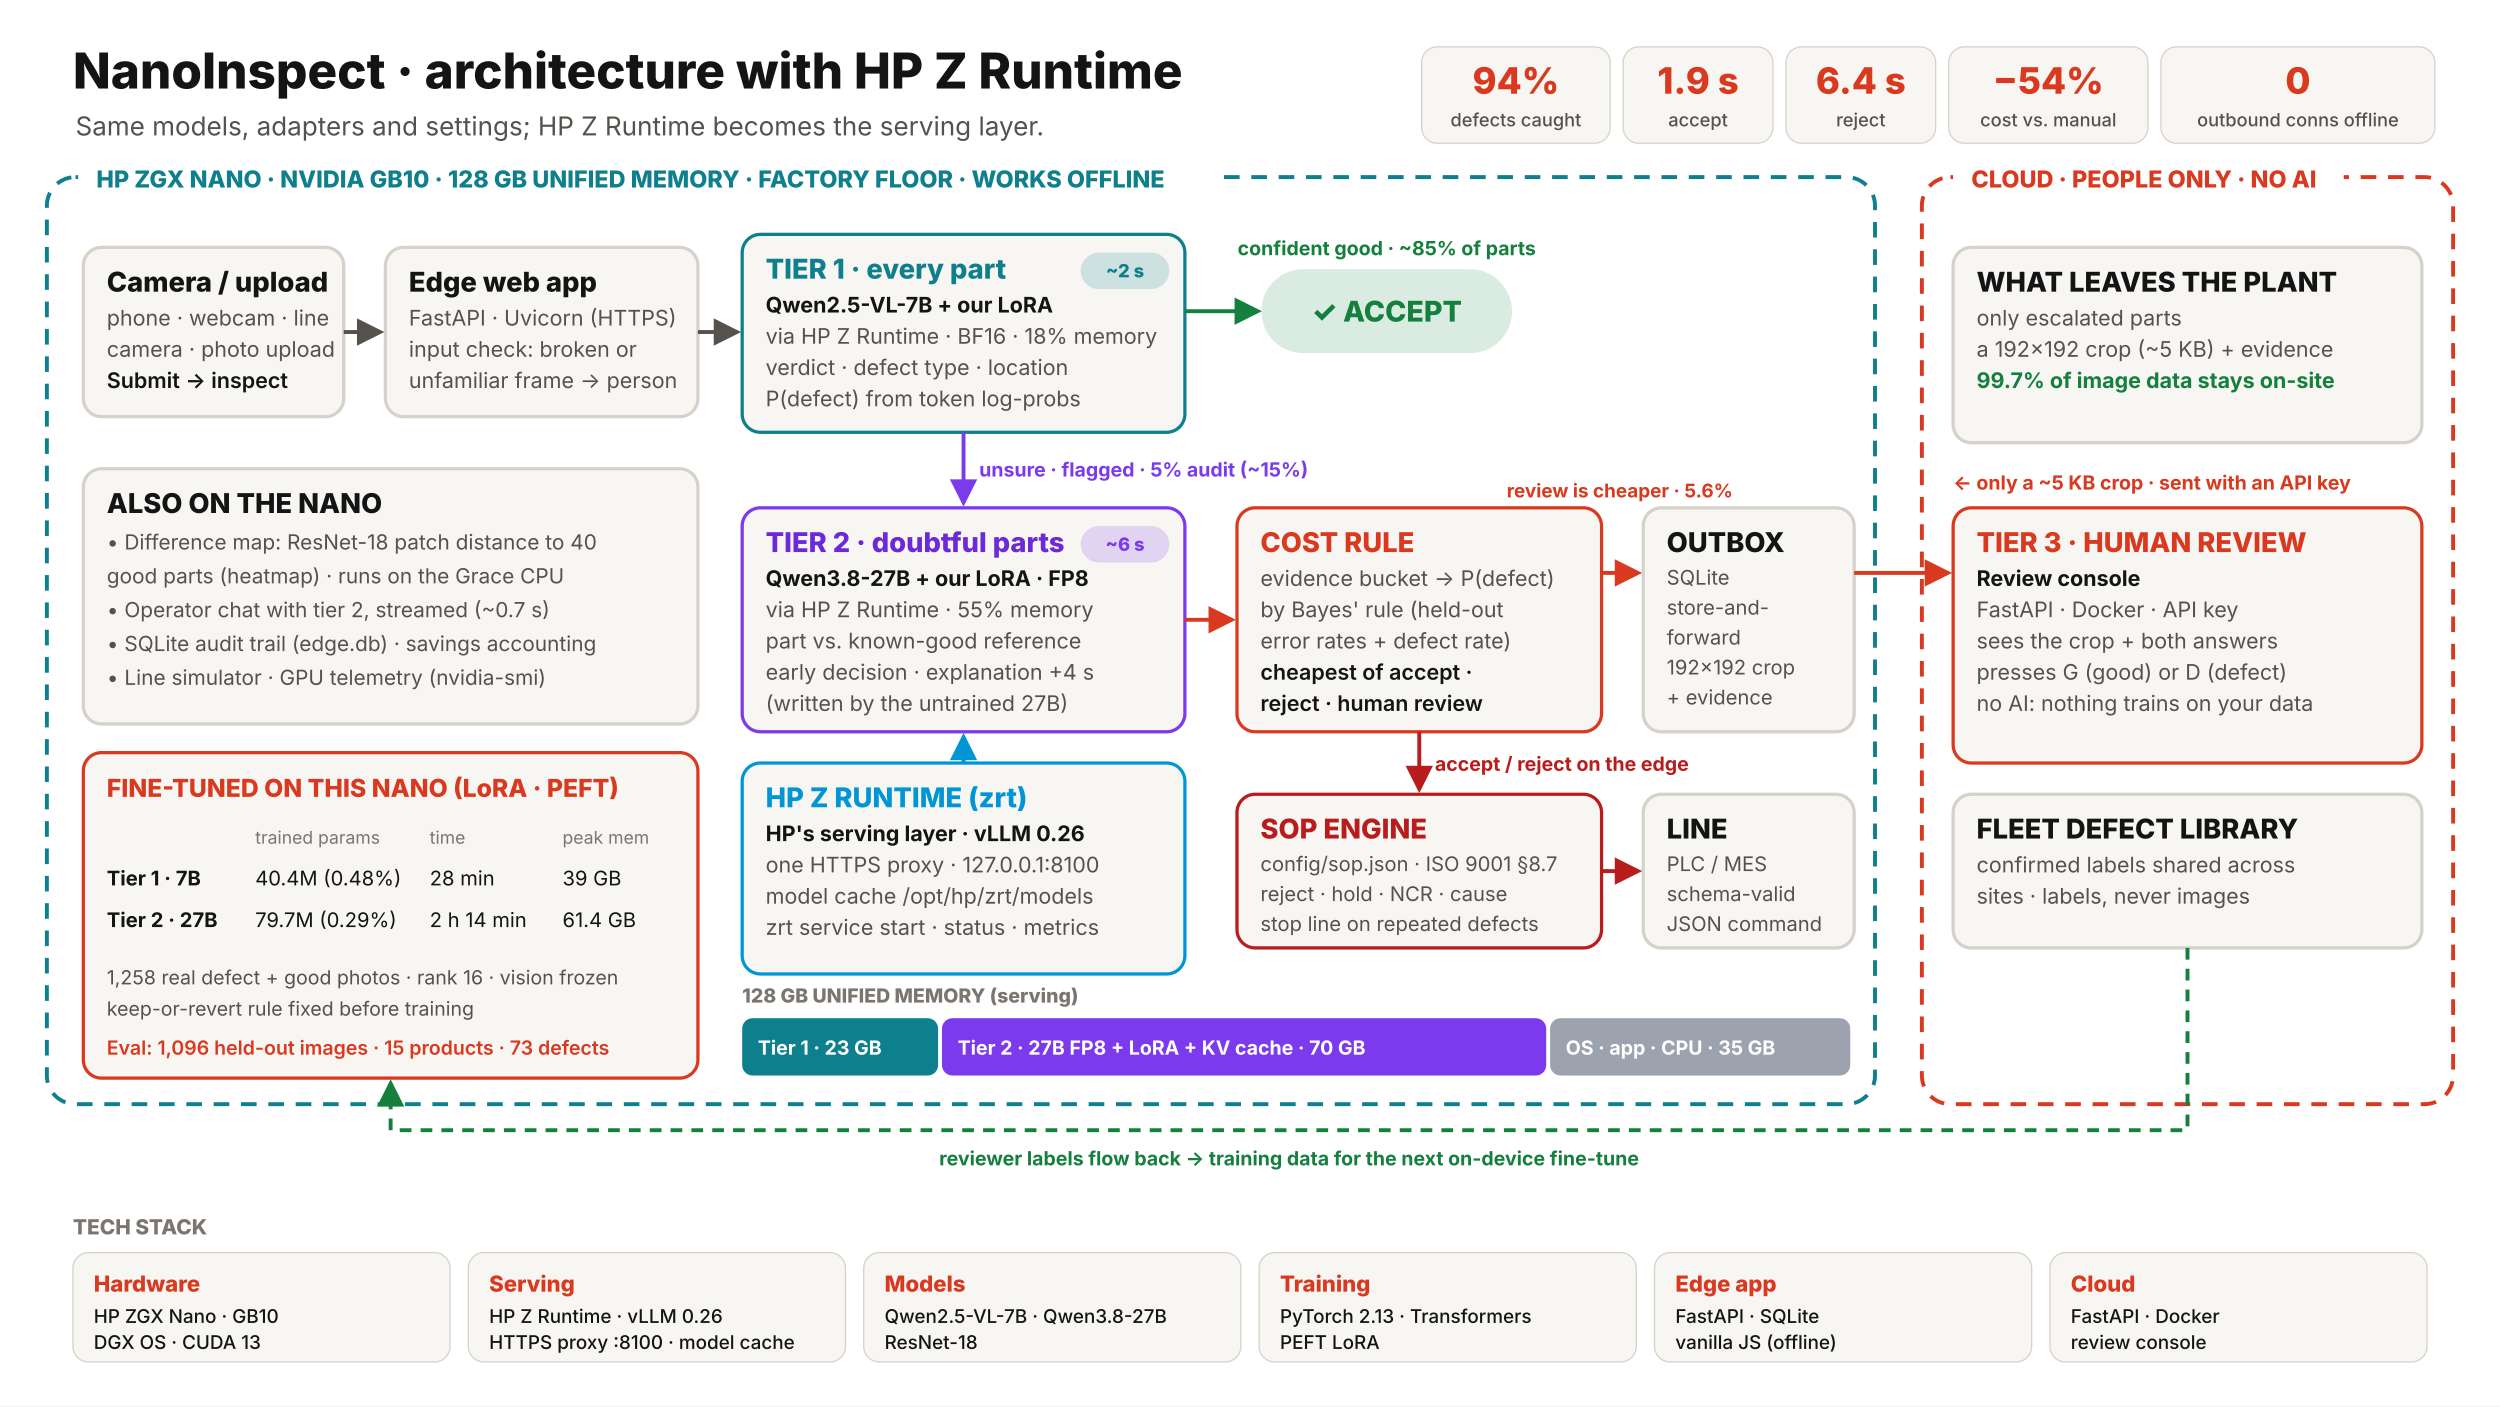
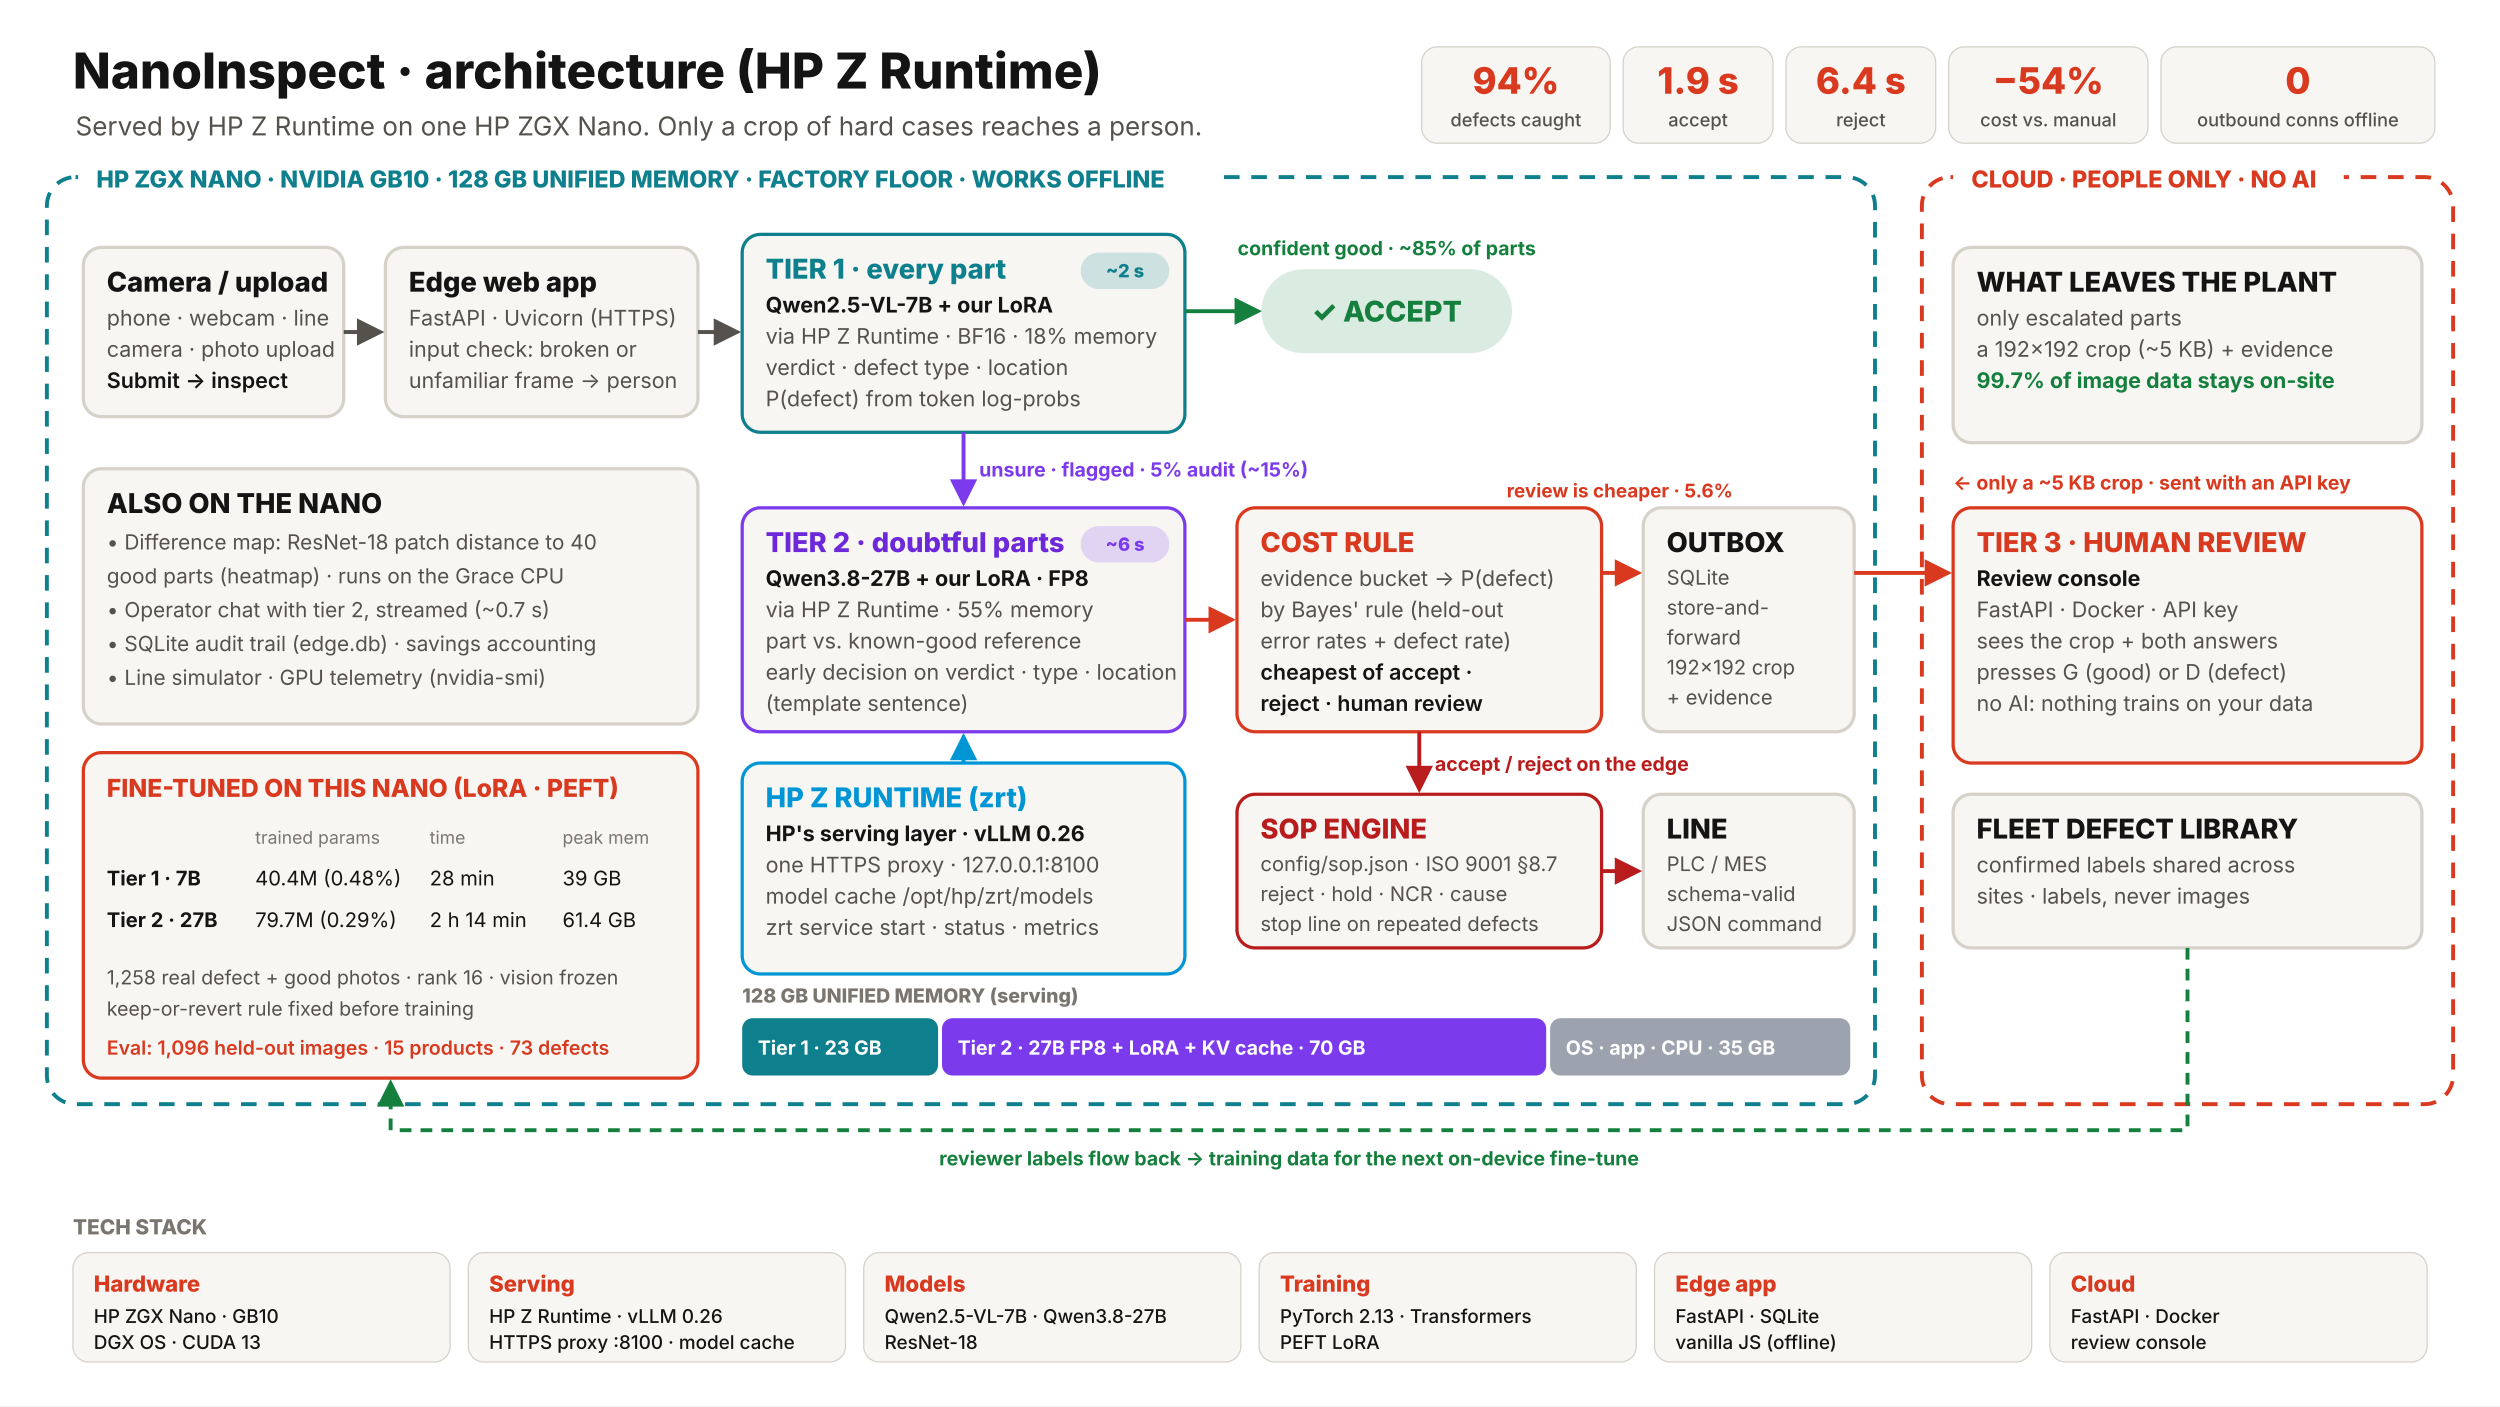
<svg xmlns="http://www.w3.org/2000/svg" viewBox="0 0 1920 1080" width="1920" height="1080">
  <defs>
+     <marker id="m55524d" viewBox="0 0 10 10" refX="8.5" refY="5" markerWidth="7" markerHeight="7" orient="auto-start-reverse">
+       <path d="M0,0 L10,5 L0,10 z" fill="#55524d" />
+     </marker>
+     <marker id="m141414" viewBox="0 0 10 10" refX="8.5" refY="5" markerWidth="7" markerHeight="7" orient="auto-start-reverse">
+       <path d="M0,0 L10,5 L0,10 z" fill="#141414" />
+     </marker>
+     <marker id="mb91c1c" viewBox="0 0 10 10" refX="8.5" refY="5" markerWidth="7" markerHeight="7" orient="auto-start-reverse">
+       <path d="M0,0 L10,5 L0,10 z" fill="#b91c1c" />
+     </marker>
+     <marker id="m7c3aed" viewBox="0 0 10 10" refX="8.5" refY="5" markerWidth="7" markerHeight="7" orient="auto-start-reverse">
+       <path d="M0,0 L10,5 L0,10 z" fill="#7c3aed" />
+     </marker>
    <marker id="m15803d" viewBox="0 0 10 10" refX="8.5" refY="5" markerWidth="7" markerHeight="7" orient="auto-start-reverse">
      <path d="M0,0 L10,5 L0,10 z" fill="#15803d" />
    </marker>
+     <marker id="m0e7f8c" viewBox="0 0 10 10" refX="8.5" refY="5" markerWidth="7" markerHeight="7" orient="auto-start-reverse">
+       <path d="M0,0 L10,5 L0,10 z" fill="#0e7f8c" />
+     </marker>
+     <marker id="md9391f" viewBox="0 0 10 10" refX="8.5" refY="5" markerWidth="7" markerHeight="7" orient="auto-start-reverse">
+       <path d="M0,0 L10,5 L0,10 z" fill="#d9391f" />
+     </marker>
    <marker id="m0096d6" viewBox="0 0 10 10" refX="8.5" refY="5" markerWidth="7" markerHeight="7" orient="auto-start-reverse">
      <path d="M0,0 L10,5 L0,10 z" fill="#0096d6" />
    </marker>
-     <marker id="m7c3aed" viewBox="0 0 10 10" refX="8.5" refY="5" markerWidth="7" markerHeight="7" orient="auto-start-reverse">
-       <path d="M0,0 L10,5 L0,10 z" fill="#7c3aed" />
-     </marker>
-     <marker id="mb91c1c" viewBox="0 0 10 10" refX="8.5" refY="5" markerWidth="7" markerHeight="7" orient="auto-start-reverse">
-       <path d="M0,0 L10,5 L0,10 z" fill="#b91c1c" />
-     </marker>
-     <marker id="md9391f" viewBox="0 0 10 10" refX="8.5" refY="5" markerWidth="7" markerHeight="7" orient="auto-start-reverse">
-       <path d="M0,0 L10,5 L0,10 z" fill="#d9391f" />
-     </marker>
-     <marker id="m55524d" viewBox="0 0 10 10" refX="8.5" refY="5" markerWidth="7" markerHeight="7" orient="auto-start-reverse">
-       <path d="M0,0 L10,5 L0,10 z" fill="#55524d" />
-     </marker>
-     <marker id="m141414" viewBox="0 0 10 10" refX="8.5" refY="5" markerWidth="7" markerHeight="7" orient="auto-start-reverse">
-       <path d="M0,0 L10,5 L0,10 z" fill="#141414" />
-     </marker>
-     <marker id="m0e7f8c" viewBox="0 0 10 10" refX="8.5" refY="5" markerWidth="7" markerHeight="7" orient="auto-start-reverse">
-       <path d="M0,0 L10,5 L0,10 z" fill="#0e7f8c" />
-     </marker>
  </defs>
  <rect width="1920" height="1080" fill="#ffffff" />
-   <text x="56" y="68" font-size="38" font-weight="800" fill="#141414" text-anchor="start" font-family="Inter,Segoe UI,Helvetica,Arial,sans-serif">NanoInspect · architecture with HP Z Runtime</text>
-   <text x="58" y="104" font-size="20" font-weight="400" fill="#55524d" text-anchor="start" font-family="Inter,Segoe UI,Helvetica,Arial,sans-serif">Same models, adapters and settings; HP Z Runtime becomes the serving layer.</text>
+   <text x="56" y="68" font-size="38" font-weight="800" fill="#141414" text-anchor="start" font-family="Inter,Segoe UI,Helvetica,Arial,sans-serif">NanoInspect · architecture (HP Z Runtime)</text>
+   <text x="58" y="104" font-size="20" font-weight="400" fill="#55524d" text-anchor="start" font-family="Inter,Segoe UI,Helvetica,Arial,sans-serif">Served by HP Z Runtime on one HP ZGX Nano. Only a crop of hard cases reaches a person.</text>
  <rect x="1659.6" y="36" width="210.4" height="74" rx="12" fill="#f7f6f3" stroke="#d6d2ca" />
  <text x="1764.8" y="72" font-size="28" font-weight="800" fill="#d9391f" text-anchor="middle" font-family="Inter,Segoe UI,Helvetica,Arial,sans-serif">0</text>
  <text x="1764.8" y="97" font-size="14" font-weight="500" fill="#55524d" text-anchor="middle" font-family="Inter,Segoe UI,Helvetica,Arial,sans-serif">outbound conns offline</text>
  <rect x="1496.6" y="36" width="153.0" height="74" rx="12" fill="#f7f6f3" stroke="#d6d2ca" />
  <text x="1573.1" y="72" font-size="28" font-weight="800" fill="#d9391f" text-anchor="middle" font-family="Inter,Segoe UI,Helvetica,Arial,sans-serif">−54%</text>
  <text x="1573.1" y="97" font-size="14" font-weight="500" fill="#55524d" text-anchor="middle" font-family="Inter,Segoe UI,Helvetica,Arial,sans-serif">cost vs. manual</text>
  <rect x="1371.6" y="36" width="115" height="74" rx="12" fill="#f7f6f3" stroke="#d6d2ca" />
  <text x="1429.1" y="72" font-size="28" font-weight="800" fill="#d9391f" text-anchor="middle" font-family="Inter,Segoe UI,Helvetica,Arial,sans-serif">6.4 s</text>
  <text x="1429.1" y="97" font-size="14" font-weight="500" fill="#55524d" text-anchor="middle" font-family="Inter,Segoe UI,Helvetica,Arial,sans-serif">reject</text>
  <rect x="1246.6" y="36" width="115" height="74" rx="12" fill="#f7f6f3" stroke="#d6d2ca" />
  <text x="1304.1" y="72" font-size="28" font-weight="800" fill="#d9391f" text-anchor="middle" font-family="Inter,Segoe UI,Helvetica,Arial,sans-serif">1.9 s</text>
  <text x="1304.1" y="97" font-size="14" font-weight="500" fill="#55524d" text-anchor="middle" font-family="Inter,Segoe UI,Helvetica,Arial,sans-serif">accept</text>
  <rect x="1091.8" y="36" width="144.8" height="74" rx="12" fill="#f7f6f3" stroke="#d6d2ca" />
  <text x="1164.2" y="72" font-size="28" font-weight="800" fill="#d9391f" text-anchor="middle" font-family="Inter,Segoe UI,Helvetica,Arial,sans-serif">94%</text>
  <text x="1164.2" y="97" font-size="14" font-weight="500" fill="#55524d" text-anchor="middle" font-family="Inter,Segoe UI,Helvetica,Arial,sans-serif">defects caught</text>
  <rect x="36" y="136" width="1404" height="712" rx="22" fill="none" stroke="#0e7f8c" stroke-width="3" stroke-dasharray="12 9" />
  <rect x="60" y="122" width="880" height="30" fill="#ffffff" />
  <text x="74" y="144" font-size="18" font-weight="800" fill="#0e7f8c" text-anchor="start" font-family="Inter,Segoe UI,Helvetica,Arial,sans-serif">HP ZGX NANO · NVIDIA GB10 · 128 GB UNIFIED MEMORY · FACTORY FLOOR · WORKS OFFLINE</text>
  <rect x="1476" y="136" width="408" height="712" rx="22" fill="none" stroke="#d9391f" stroke-width="3" stroke-dasharray="12 9" />
  <rect x="1500" y="122" width="300" height="30" fill="#ffffff" />
  <text x="1514" y="144" font-size="18" font-weight="800" fill="#d9391f" text-anchor="start" font-family="Inter,Segoe UI,Helvetica,Arial,sans-serif">CLOUD · PEOPLE ONLY · NO AI</text>
  <rect x="64" y="190" width="200" height="130" rx="14" fill="#f7f6f3" stroke="#d6d2ca" stroke-width="2.5" />
  <text x="82" y="224" font-size="21" font-weight="800" fill="#141414" text-anchor="start" font-family="Inter,Segoe UI,Helvetica,Arial,sans-serif">Camera / upload</text>
  <text x="82" y="250" font-size="16.5" font-weight="400" fill="#55524d" text-anchor="start" font-family="Inter,Segoe UI,Helvetica,Arial,sans-serif">phone · webcam · line</text>
  <text x="82" y="274" font-size="16.5" font-weight="400" fill="#55524d" text-anchor="start" font-family="Inter,Segoe UI,Helvetica,Arial,sans-serif">camera · photo upload</text>
  <text x="82" y="298" font-size="16.5" font-weight="600" fill="#141414" text-anchor="start" font-family="Inter,Segoe UI,Helvetica,Arial,sans-serif">Submit → inspect</text>
  <rect x="296" y="190" width="240" height="130" rx="14" fill="#f7f6f3" stroke="#d6d2ca" stroke-width="2.5" />
  <text x="314" y="224" font-size="21" font-weight="800" fill="#141414" text-anchor="start" font-family="Inter,Segoe UI,Helvetica,Arial,sans-serif">Edge web app</text>
  <text x="314" y="250" font-size="16.5" font-weight="400" fill="#55524d" text-anchor="start" font-family="Inter,Segoe UI,Helvetica,Arial,sans-serif">FastAPI · Uvicorn (HTTPS)</text>
  <text x="314" y="274" font-size="16.5" font-weight="400" fill="#55524d" text-anchor="start" font-family="Inter,Segoe UI,Helvetica,Arial,sans-serif">input check: broken or</text>
  <text x="314" y="298" font-size="16.5" font-weight="400" fill="#55524d" text-anchor="start" font-family="Inter,Segoe UI,Helvetica,Arial,sans-serif">unfamiliar frame → person</text>
  <rect x="570" y="180" width="340" height="152" rx="14" fill="#f7f6f3" stroke="#0e7f8c" stroke-width="2.5" />
  <text x="588" y="214" font-size="21" font-weight="800" fill="#0e7f8c" text-anchor="start" font-family="Inter,Segoe UI,Helvetica,Arial,sans-serif">TIER 1 · every part</text>
  <text x="588" y="240" font-size="16.5" font-weight="700" fill="#141414" text-anchor="start" font-family="Inter,Segoe UI,Helvetica,Arial,sans-serif">Qwen2.5-VL-7B + our LoRA</text>
  <text x="588" y="264" font-size="16.5" font-weight="400" fill="#55524d" text-anchor="start" font-family="Inter,Segoe UI,Helvetica,Arial,sans-serif">via HP Z Runtime · BF16 · 18% memory</text>
  <text x="588" y="288" font-size="16.5" font-weight="400" fill="#55524d" text-anchor="start" font-family="Inter,Segoe UI,Helvetica,Arial,sans-serif">verdict · defect type · location</text>
  <text x="588" y="312" font-size="16.5" font-weight="400" fill="#55524d" text-anchor="start" font-family="Inter,Segoe UI,Helvetica,Arial,sans-serif">P(defect) from token log-probs</text>
  <rect x="830" y="194" width="68" height="28" rx="14" fill="#0e7f8c" opacity="0.18" />
  <text x="864.0" y="213" font-size="14" font-weight="800" fill="#0e7f8c" text-anchor="middle" font-family="Inter,Segoe UI,Helvetica,Arial,sans-serif">~2 s</text>
  <rect x="970" y="208" width="190" height="62" rx="31" fill="#15803d" opacity="0.16" stroke="#15803d" stroke-width="2.5" />
  <text x="1065" y="247" font-size="22" font-weight="800" fill="#15803d" text-anchor="middle" font-family="Inter,Segoe UI,Helvetica,Arial,sans-serif">✓ ACCEPT</text>
  <path d="M264,255 L292,255" fill="none" stroke="#55524d" stroke-width="3" marker-end="url(#m55524d)" />
  <path d="M536,255 L566,255" fill="none" stroke="#55524d" stroke-width="3" marker-end="url(#m55524d)" />
  <path d="M910,239 L966,239" fill="none" stroke="#15803d" stroke-width="3" marker-end="url(#m15803d)" />
  <text x="1065" y="196" font-size="15" font-weight="700" fill="#15803d" text-anchor="middle" font-family="Inter,Segoe UI,Helvetica,Arial,sans-serif">confident good · ~85% of parts</text>
  <path d="M740,332 L740,386" fill="none" stroke="#7c3aed" stroke-width="3" marker-end="url(#m7c3aed)" />
  <text x="752" y="366" font-size="15" font-weight="700" fill="#7c3aed" text-anchor="start" font-family="Inter,Segoe UI,Helvetica,Arial,sans-serif">unsure · flagged · 5% audit (~15%)</text>
  <rect x="570" y="390" width="340" height="172" rx="14" fill="#f7f6f3" stroke="#7c3aed" stroke-width="2.5" />
  <text x="588" y="424" font-size="21" font-weight="800" fill="#6d28d9" text-anchor="start" font-family="Inter,Segoe UI,Helvetica,Arial,sans-serif">TIER 2 · doubtful parts</text>
  <text x="588" y="450" font-size="16.5" font-weight="700" fill="#141414" text-anchor="start" font-family="Inter,Segoe UI,Helvetica,Arial,sans-serif">Qwen3.8-27B + our LoRA · FP8</text>
  <text x="588" y="474" font-size="16.5" font-weight="400" fill="#55524d" text-anchor="start" font-family="Inter,Segoe UI,Helvetica,Arial,sans-serif">via HP Z Runtime · 55% memory</text>
  <text x="588" y="498" font-size="16.5" font-weight="400" fill="#55524d" text-anchor="start" font-family="Inter,Segoe UI,Helvetica,Arial,sans-serif">part vs. known-good reference</text>
-   <text x="588" y="522" font-size="16.5" font-weight="400" fill="#55524d" text-anchor="start" font-family="Inter,Segoe UI,Helvetica,Arial,sans-serif">early decision · explanation +4 s</text>
-   <text x="588" y="546" font-size="16.5" font-weight="400" fill="#55524d" text-anchor="start" font-family="Inter,Segoe UI,Helvetica,Arial,sans-serif">(written by the untrained 27B)</text>
+   <text x="588" y="522" font-size="16.5" font-weight="400" fill="#55524d" text-anchor="start" font-family="Inter,Segoe UI,Helvetica,Arial,sans-serif">early decision on verdict · type · location</text>
+   <text x="588" y="546" font-size="16.5" font-weight="400" fill="#55524d" text-anchor="start" font-family="Inter,Segoe UI,Helvetica,Arial,sans-serif">(template sentence)</text>
  <rect x="830" y="404" width="68" height="28" rx="14" fill="#7c3aed" opacity="0.18" />
  <text x="864.0" y="423" font-size="14" font-weight="800" fill="#7c3aed" text-anchor="middle" font-family="Inter,Segoe UI,Helvetica,Arial,sans-serif">~6 s</text>
  <rect x="950" y="390" width="280" height="172" rx="14" fill="#f7f6f3" stroke="#d9391f" stroke-width="2.5" />
  <text x="968" y="424" font-size="21" font-weight="800" fill="#d9391f" text-anchor="start" font-family="Inter,Segoe UI,Helvetica,Arial,sans-serif">COST RULE</text>
  <text x="968" y="450" font-size="16.5" font-weight="400" fill="#55524d" text-anchor="start" font-family="Inter,Segoe UI,Helvetica,Arial,sans-serif">evidence bucket → P(defect)</text>
  <text x="968" y="474" font-size="16.5" font-weight="400" fill="#55524d" text-anchor="start" font-family="Inter,Segoe UI,Helvetica,Arial,sans-serif">by Bayes' rule (held-out</text>
  <text x="968" y="498" font-size="16.5" font-weight="400" fill="#55524d" text-anchor="start" font-family="Inter,Segoe UI,Helvetica,Arial,sans-serif">error rates + defect rate)</text>
  <text x="968" y="522" font-size="16.5" font-weight="600" fill="#141414" text-anchor="start" font-family="Inter,Segoe UI,Helvetica,Arial,sans-serif">cheapest of accept ·</text>
  <text x="968" y="546" font-size="16.5" font-weight="600" fill="#141414" text-anchor="start" font-family="Inter,Segoe UI,Helvetica,Arial,sans-serif">reject · human review</text>
  <path d="M910,476 L946,476" fill="none" stroke="#d9391f" stroke-width="3" marker-end="url(#md9391f)" />
  <rect x="1262" y="390" width="162" height="172" rx="14" fill="#f7f6f3" stroke="#d6d2ca" stroke-width="2.5" />
  <text x="1280" y="424" font-size="21" font-weight="800" fill="#141414" text-anchor="start" font-family="Inter,Segoe UI,Helvetica,Arial,sans-serif">OUTBOX</text>
  <text x="1280" y="449" font-size="15.5" font-weight="400" fill="#55524d" text-anchor="start" font-family="Inter,Segoe UI,Helvetica,Arial,sans-serif">SQLite</text>
  <text x="1280" y="472" font-size="15.5" font-weight="400" fill="#55524d" text-anchor="start" font-family="Inter,Segoe UI,Helvetica,Arial,sans-serif">store-and-</text>
  <text x="1280" y="495" font-size="15.5" font-weight="400" fill="#55524d" text-anchor="start" font-family="Inter,Segoe UI,Helvetica,Arial,sans-serif">forward</text>
  <text x="1280" y="518" font-size="15.5" font-weight="400" fill="#55524d" text-anchor="start" font-family="Inter,Segoe UI,Helvetica,Arial,sans-serif">192×192 crop</text>
  <text x="1280" y="541" font-size="15.5" font-weight="400" fill="#55524d" text-anchor="start" font-family="Inter,Segoe UI,Helvetica,Arial,sans-serif">+ evidence</text>
  <path d="M1230,440 L1258,440" fill="none" stroke="#d9391f" stroke-width="3" marker-end="url(#md9391f)" />
  <text x="1244" y="382" font-size="14.5" font-weight="700" fill="#d9391f" text-anchor="middle" font-family="Inter,Segoe UI,Helvetica,Arial,sans-serif">review is cheaper · 5.6%</text>
  <path d="M1090,562 L1090,606" fill="none" stroke="#b91c1c" stroke-width="3" marker-end="url(#mb91c1c)" />
  <text x="1102" y="592" font-size="15" font-weight="700" fill="#b91c1c" text-anchor="start" font-family="Inter,Segoe UI,Helvetica,Arial,sans-serif">accept / reject on the edge</text>
  <rect x="950" y="610" width="280" height="118" rx="14" fill="#f7f6f3" stroke="#b91c1c" stroke-width="2.5" />
  <text x="968" y="644" font-size="21" font-weight="800" fill="#b91c1c" text-anchor="start" font-family="Inter,Segoe UI,Helvetica,Arial,sans-serif">SOP ENGINE</text>
  <text x="968" y="669" font-size="15.5" font-weight="400" fill="#55524d" text-anchor="start" font-family="Inter,Segoe UI,Helvetica,Arial,sans-serif">config/sop.json · ISO 9001 §8.7</text>
  <text x="968" y="692" font-size="15.5" font-weight="400" fill="#55524d" text-anchor="start" font-family="Inter,Segoe UI,Helvetica,Arial,sans-serif">reject · hold · NCR · cause</text>
  <text x="968" y="715" font-size="15.5" font-weight="400" fill="#55524d" text-anchor="start" font-family="Inter,Segoe UI,Helvetica,Arial,sans-serif">stop line on repeated defects</text>
  <rect x="1262" y="610" width="162" height="118" rx="14" fill="#f7f6f3" stroke="#d6d2ca" stroke-width="2.5" />
  <text x="1280" y="644" font-size="21" font-weight="800" fill="#141414" text-anchor="start" font-family="Inter,Segoe UI,Helvetica,Arial,sans-serif">LINE</text>
  <text x="1280" y="669" font-size="15.5" font-weight="400" fill="#55524d" text-anchor="start" font-family="Inter,Segoe UI,Helvetica,Arial,sans-serif">PLC / MES</text>
  <text x="1280" y="692" font-size="15.5" font-weight="400" fill="#55524d" text-anchor="start" font-family="Inter,Segoe UI,Helvetica,Arial,sans-serif">schema-valid</text>
  <text x="1280" y="715" font-size="15.5" font-weight="400" fill="#55524d" text-anchor="start" font-family="Inter,Segoe UI,Helvetica,Arial,sans-serif">JSON command</text>
  <path d="M1230,669 L1258,669" fill="none" stroke="#b91c1c" stroke-width="3" marker-end="url(#mb91c1c)" />
  <rect x="570" y="586" width="340" height="162" rx="14" fill="#f7f6f3" stroke="#0096d6" stroke-width="2.5" />
  <text x="588" y="620" font-size="21" font-weight="800" fill="#0096d6" text-anchor="start" font-family="Inter,Segoe UI,Helvetica,Arial,sans-serif">HP Z RUNTIME (zrt)</text>
  <text x="588" y="646" font-size="16.5" font-weight="700" fill="#141414" text-anchor="start" font-family="Inter,Segoe UI,Helvetica,Arial,sans-serif">HP's serving layer · vLLM 0.26</text>
  <text x="588" y="670" font-size="16.5" font-weight="400" fill="#55524d" text-anchor="start" font-family="Inter,Segoe UI,Helvetica,Arial,sans-serif">one HTTPS proxy · 127.0.0.1:8100</text>
  <text x="588" y="694" font-size="16.5" font-weight="400" fill="#55524d" text-anchor="start" font-family="Inter,Segoe UI,Helvetica,Arial,sans-serif">model cache /opt/hp/zrt/models</text>
  <text x="588" y="718" font-size="16.5" font-weight="400" fill="#55524d" text-anchor="start" font-family="Inter,Segoe UI,Helvetica,Arial,sans-serif">zrt service start · status · metrics</text>
  <path d="M740,586 L740,566" fill="none" stroke="#0096d6" stroke-width="3" marker-end="url(#m0096d6)" />
  <rect x="64" y="360" width="472" height="196" rx="14" fill="#f7f6f3" stroke="#d6d2ca" stroke-width="2.5" />
  <text x="82" y="394" font-size="21" font-weight="800" fill="#141414" text-anchor="start" font-family="Inter,Segoe UI,Helvetica,Arial,sans-serif">ALSO ON THE NANO</text>
  <text x="82" y="422" font-size="16" font-weight="400" fill="#55524d" text-anchor="start" font-family="Inter,Segoe UI,Helvetica,Arial,sans-serif">• Difference map: ResNet-18 patch distance to 40</text>
  <text x="82" y="448" font-size="16" font-weight="400" fill="#55524d" text-anchor="start" font-family="Inter,Segoe UI,Helvetica,Arial,sans-serif">   good parts (heatmap) · runs on the Grace CPU</text>
  <text x="82" y="474" font-size="16" font-weight="400" fill="#55524d" text-anchor="start" font-family="Inter,Segoe UI,Helvetica,Arial,sans-serif">• Operator chat with tier 2, streamed (~0.7 s)</text>
  <text x="82" y="500" font-size="16" font-weight="400" fill="#55524d" text-anchor="start" font-family="Inter,Segoe UI,Helvetica,Arial,sans-serif">• SQLite audit trail (edge.db) · savings accounting</text>
  <text x="82" y="526" font-size="16" font-weight="400" fill="#55524d" text-anchor="start" font-family="Inter,Segoe UI,Helvetica,Arial,sans-serif">• Line simulator · GPU telemetry (nvidia-smi)</text>
  <rect x="64" y="578" width="472" height="250" rx="14" fill="#f7f6f3" stroke="#d9391f" stroke-width="2.5" />
  <text x="82" y="612" font-size="19" font-weight="800" fill="#d9391f" text-anchor="start" font-family="Inter,Segoe UI,Helvetica,Arial,sans-serif">FINE-TUNED ON THIS NANO (LoRA · PEFT)</text>
  <text x="82" y="648" font-size="13.5" font-weight="400" fill="#7a766f" text-anchor="start" font-family="Inter,Segoe UI,Helvetica,Arial,sans-serif" />
  <text x="196" y="648" font-size="13.5" font-weight="400" fill="#7a766f" text-anchor="start" font-family="Inter,Segoe UI,Helvetica,Arial,sans-serif">trained params</text>
  <text x="330" y="648" font-size="13.5" font-weight="400" fill="#7a766f" text-anchor="start" font-family="Inter,Segoe UI,Helvetica,Arial,sans-serif">time</text>
  <text x="432" y="648" font-size="13.5" font-weight="400" fill="#7a766f" text-anchor="start" font-family="Inter,Segoe UI,Helvetica,Arial,sans-serif">peak mem</text>
  <text x="82" y="680" font-size="15.5" font-weight="700" fill="#141414" text-anchor="start" font-family="Inter,Segoe UI,Helvetica,Arial,sans-serif">Tier 1 · 7B</text>
  <text x="196" y="680" font-size="15.5" font-weight="400" fill="#141414" text-anchor="start" font-family="Inter,Segoe UI,Helvetica,Arial,sans-serif">40.4M (0.48%)</text>
  <text x="330" y="680" font-size="15.5" font-weight="400" fill="#141414" text-anchor="start" font-family="Inter,Segoe UI,Helvetica,Arial,sans-serif">28 min</text>
  <text x="432" y="680" font-size="15.5" font-weight="400" fill="#141414" text-anchor="start" font-family="Inter,Segoe UI,Helvetica,Arial,sans-serif">39 GB</text>
  <text x="82" y="712" font-size="15.5" font-weight="700" fill="#141414" text-anchor="start" font-family="Inter,Segoe UI,Helvetica,Arial,sans-serif">Tier 2 · 27B</text>
  <text x="196" y="712" font-size="15.5" font-weight="400" fill="#141414" text-anchor="start" font-family="Inter,Segoe UI,Helvetica,Arial,sans-serif">79.7M (0.29%)</text>
  <text x="330" y="712" font-size="15.5" font-weight="400" fill="#141414" text-anchor="start" font-family="Inter,Segoe UI,Helvetica,Arial,sans-serif">2 h 14 min</text>
  <text x="432" y="712" font-size="15.5" font-weight="400" fill="#141414" text-anchor="start" font-family="Inter,Segoe UI,Helvetica,Arial,sans-serif">61.4 GB</text>
  <text x="82" y="756" font-size="15" font-weight="400" fill="#55524d" text-anchor="start" font-family="Inter,Segoe UI,Helvetica,Arial,sans-serif">1,258 real defect + good photos · rank 16 · vision frozen</text>
  <text x="82" y="780" font-size="15" font-weight="400" fill="#55524d" text-anchor="start" font-family="Inter,Segoe UI,Helvetica,Arial,sans-serif">keep-or-revert rule fixed before training</text>
  <text x="82" y="810" font-size="15" font-weight="600" fill="#d9391f" text-anchor="start" font-family="Inter,Segoe UI,Helvetica,Arial,sans-serif">Eval: 1,096 held-out images · 15 products · 73 defects</text>
  <text x="570" y="770" font-size="15" font-weight="800" fill="#7a766f" text-anchor="start" font-family="Inter,Segoe UI,Helvetica,Arial,sans-serif">128 GB UNIFIED MEMORY (serving)</text>
  <rect x="570" y="782" width="150.453" height="44" rx="8" fill="#0e7f8c" />
  <text x="582" y="810" font-size="15" font-weight="700" fill="#ffffff" text-anchor="start" font-family="Inter,Segoe UI,Helvetica,Arial,sans-serif">Tier 1 · 23 GB</text>
  <rect x="723.453" y="782" width="464.031" height="44" rx="8" fill="#7c3aed" />
  <text x="735.453" y="810" font-size="15" font-weight="700" fill="#ffffff" text-anchor="start" font-family="Inter,Segoe UI,Helvetica,Arial,sans-serif">Tier 2 · 27B FP8 + LoRA + KV cache · 70 GB</text>
  <rect x="1190.484" y="782" width="230.516" height="44" rx="8" fill="#9ca3af" />
  <text x="1202.484" y="810" font-size="15" font-weight="700" fill="#ffffff" text-anchor="start" font-family="Inter,Segoe UI,Helvetica,Arial,sans-serif">OS · app · CPU · 35 GB</text>
  <rect x="1500" y="190" width="360" height="150" rx="14" fill="#f7f6f3" stroke="#d6d2ca" stroke-width="2.5" />
  <text x="1518" y="224" font-size="21" font-weight="800" fill="#141414" text-anchor="start" font-family="Inter,Segoe UI,Helvetica,Arial,sans-serif">WHAT LEAVES THE PLANT</text>
  <text x="1518" y="250" font-size="16.5" font-weight="400" fill="#55524d" text-anchor="start" font-family="Inter,Segoe UI,Helvetica,Arial,sans-serif">only escalated parts</text>
  <text x="1518" y="274" font-size="16.5" font-weight="400" fill="#55524d" text-anchor="start" font-family="Inter,Segoe UI,Helvetica,Arial,sans-serif">a 192×192 crop (~5 KB) + evidence</text>
  <text x="1518" y="298" font-size="16.5" font-weight="700" fill="#15803d" text-anchor="start" font-family="Inter,Segoe UI,Helvetica,Arial,sans-serif">99.7% of image data stays on-site</text>
  <rect x="1500" y="390" width="360" height="196" rx="14" fill="#f7f6f3" stroke="#d9391f" stroke-width="2.5" />
  <text x="1518" y="424" font-size="21" font-weight="800" fill="#d9391f" text-anchor="start" font-family="Inter,Segoe UI,Helvetica,Arial,sans-serif">TIER 3 · HUMAN REVIEW</text>
  <text x="1518" y="450" font-size="16.5" font-weight="700" fill="#141414" text-anchor="start" font-family="Inter,Segoe UI,Helvetica,Arial,sans-serif">Review console</text>
  <text x="1518" y="474" font-size="16.5" font-weight="400" fill="#55524d" text-anchor="start" font-family="Inter,Segoe UI,Helvetica,Arial,sans-serif">FastAPI · Docker · API key</text>
  <text x="1518" y="498" font-size="16.5" font-weight="400" fill="#55524d" text-anchor="start" font-family="Inter,Segoe UI,Helvetica,Arial,sans-serif">sees the crop + both answers</text>
  <text x="1518" y="522" font-size="16.5" font-weight="400" fill="#55524d" text-anchor="start" font-family="Inter,Segoe UI,Helvetica,Arial,sans-serif">presses G (good) or D (defect)</text>
  <text x="1518" y="546" font-size="16.5" font-weight="400" fill="#55524d" text-anchor="start" font-family="Inter,Segoe UI,Helvetica,Arial,sans-serif">no AI: nothing trains on your data</text>
  <rect x="1500" y="610" width="360" height="118" rx="14" fill="#f7f6f3" stroke="#d6d2ca" stroke-width="2.5" />
  <text x="1518" y="644" font-size="21" font-weight="800" fill="#141414" text-anchor="start" font-family="Inter,Segoe UI,Helvetica,Arial,sans-serif">FLEET DEFECT LIBRARY</text>
  <text x="1518" y="670" font-size="16.5" font-weight="400" fill="#55524d" text-anchor="start" font-family="Inter,Segoe UI,Helvetica,Arial,sans-serif">confirmed labels shared across</text>
  <text x="1518" y="694" font-size="16.5" font-weight="400" fill="#55524d" text-anchor="start" font-family="Inter,Segoe UI,Helvetica,Arial,sans-serif">sites · labels, never images</text>
  <path d="M1424,440 L1496,440" fill="none" stroke="#d9391f" stroke-width="3" marker-end="url(#md9391f)" />
  <text x="1500" y="376" font-size="15" font-weight="700" fill="#d9391f" text-anchor="start" font-family="Inter,Segoe UI,Helvetica,Arial,sans-serif">← only a ~5 KB crop · sent with an API key</text>
  <path d="M1680,728 L1680,868 L300,868 L300,832" fill="none" stroke="#15803d" stroke-width="3" stroke-dasharray="9 7" marker-end="url(#m15803d)" />
  <text x="990" y="895" font-size="15" font-weight="700" fill="#15803d" text-anchor="middle" font-family="Inter,Segoe UI,Helvetica,Arial,sans-serif">reviewer labels flow back → training data for the next on-device fine-tune</text>
  <text x="56" y="948" font-size="16" font-weight="800" fill="#7a766f" text-anchor="start" font-family="Inter,Segoe UI,Helvetica,Arial,sans-serif">TECH STACK</text>
  <rect x="56.0" y="962" width="289.667" height="84" rx="12" fill="#f7f6f3" stroke="#d6d2ca" />
  <text x="72.0" y="992" font-size="17" font-weight="800" fill="#d9391f" text-anchor="start" font-family="Inter,Segoe UI,Helvetica,Arial,sans-serif">Hardware</text>
  <text x="72.0" y="1016" font-size="14.5" font-weight="500" fill="#141414" text-anchor="start" font-family="Inter,Segoe UI,Helvetica,Arial,sans-serif">HP ZGX Nano · GB10</text>
  <text x="72.0" y="1036" font-size="14.5" font-weight="500" fill="#141414" text-anchor="start" font-family="Inter,Segoe UI,Helvetica,Arial,sans-serif">DGX OS · CUDA 13</text>
  <rect x="359.667" y="962" width="289.667" height="84" rx="12" fill="#f7f6f3" stroke="#d6d2ca" />
  <text x="375.667" y="992" font-size="17" font-weight="800" fill="#d9391f" text-anchor="start" font-family="Inter,Segoe UI,Helvetica,Arial,sans-serif">Serving</text>
  <text x="375.667" y="1016" font-size="14.5" font-weight="500" fill="#141414" text-anchor="start" font-family="Inter,Segoe UI,Helvetica,Arial,sans-serif">HP Z Runtime · vLLM 0.26</text>
  <text x="375.667" y="1036" font-size="14.5" font-weight="500" fill="#141414" text-anchor="start" font-family="Inter,Segoe UI,Helvetica,Arial,sans-serif">HTTPS proxy :8100 · model cache</text>
  <rect x="663.333" y="962" width="289.667" height="84" rx="12" fill="#f7f6f3" stroke="#d6d2ca" />
  <text x="679.333" y="992" font-size="17" font-weight="800" fill="#d9391f" text-anchor="start" font-family="Inter,Segoe UI,Helvetica,Arial,sans-serif">Models</text>
  <text x="679.333" y="1016" font-size="14.5" font-weight="500" fill="#141414" text-anchor="start" font-family="Inter,Segoe UI,Helvetica,Arial,sans-serif">Qwen2.5-VL-7B · Qwen3.8-27B</text>
  <text x="679.333" y="1036" font-size="14.5" font-weight="500" fill="#141414" text-anchor="start" font-family="Inter,Segoe UI,Helvetica,Arial,sans-serif">ResNet-18</text>
  <rect x="967.0" y="962" width="289.667" height="84" rx="12" fill="#f7f6f3" stroke="#d6d2ca" />
  <text x="983.0" y="992" font-size="17" font-weight="800" fill="#d9391f" text-anchor="start" font-family="Inter,Segoe UI,Helvetica,Arial,sans-serif">Training</text>
  <text x="983.0" y="1016" font-size="14.5" font-weight="500" fill="#141414" text-anchor="start" font-family="Inter,Segoe UI,Helvetica,Arial,sans-serif">PyTorch 2.13 · Transformers</text>
  <text x="983.0" y="1036" font-size="14.5" font-weight="500" fill="#141414" text-anchor="start" font-family="Inter,Segoe UI,Helvetica,Arial,sans-serif">PEFT LoRA</text>
  <rect x="1270.667" y="962" width="289.667" height="84" rx="12" fill="#f7f6f3" stroke="#d6d2ca" />
  <text x="1286.667" y="992" font-size="17" font-weight="800" fill="#d9391f" text-anchor="start" font-family="Inter,Segoe UI,Helvetica,Arial,sans-serif">Edge app</text>
  <text x="1286.667" y="1016" font-size="14.5" font-weight="500" fill="#141414" text-anchor="start" font-family="Inter,Segoe UI,Helvetica,Arial,sans-serif">FastAPI · SQLite</text>
  <text x="1286.667" y="1036" font-size="14.5" font-weight="500" fill="#141414" text-anchor="start" font-family="Inter,Segoe UI,Helvetica,Arial,sans-serif">vanilla JS (offline)</text>
  <rect x="1574.333" y="962" width="289.667" height="84" rx="12" fill="#f7f6f3" stroke="#d6d2ca" />
  <text x="1590.333" y="992" font-size="17" font-weight="800" fill="#d9391f" text-anchor="start" font-family="Inter,Segoe UI,Helvetica,Arial,sans-serif">Cloud</text>
  <text x="1590.333" y="1016" font-size="14.5" font-weight="500" fill="#141414" text-anchor="start" font-family="Inter,Segoe UI,Helvetica,Arial,sans-serif">FastAPI · Docker</text>
  <text x="1590.333" y="1036" font-size="14.5" font-weight="500" fill="#141414" text-anchor="start" font-family="Inter,Segoe UI,Helvetica,Arial,sans-serif">review console</text>
</svg>
